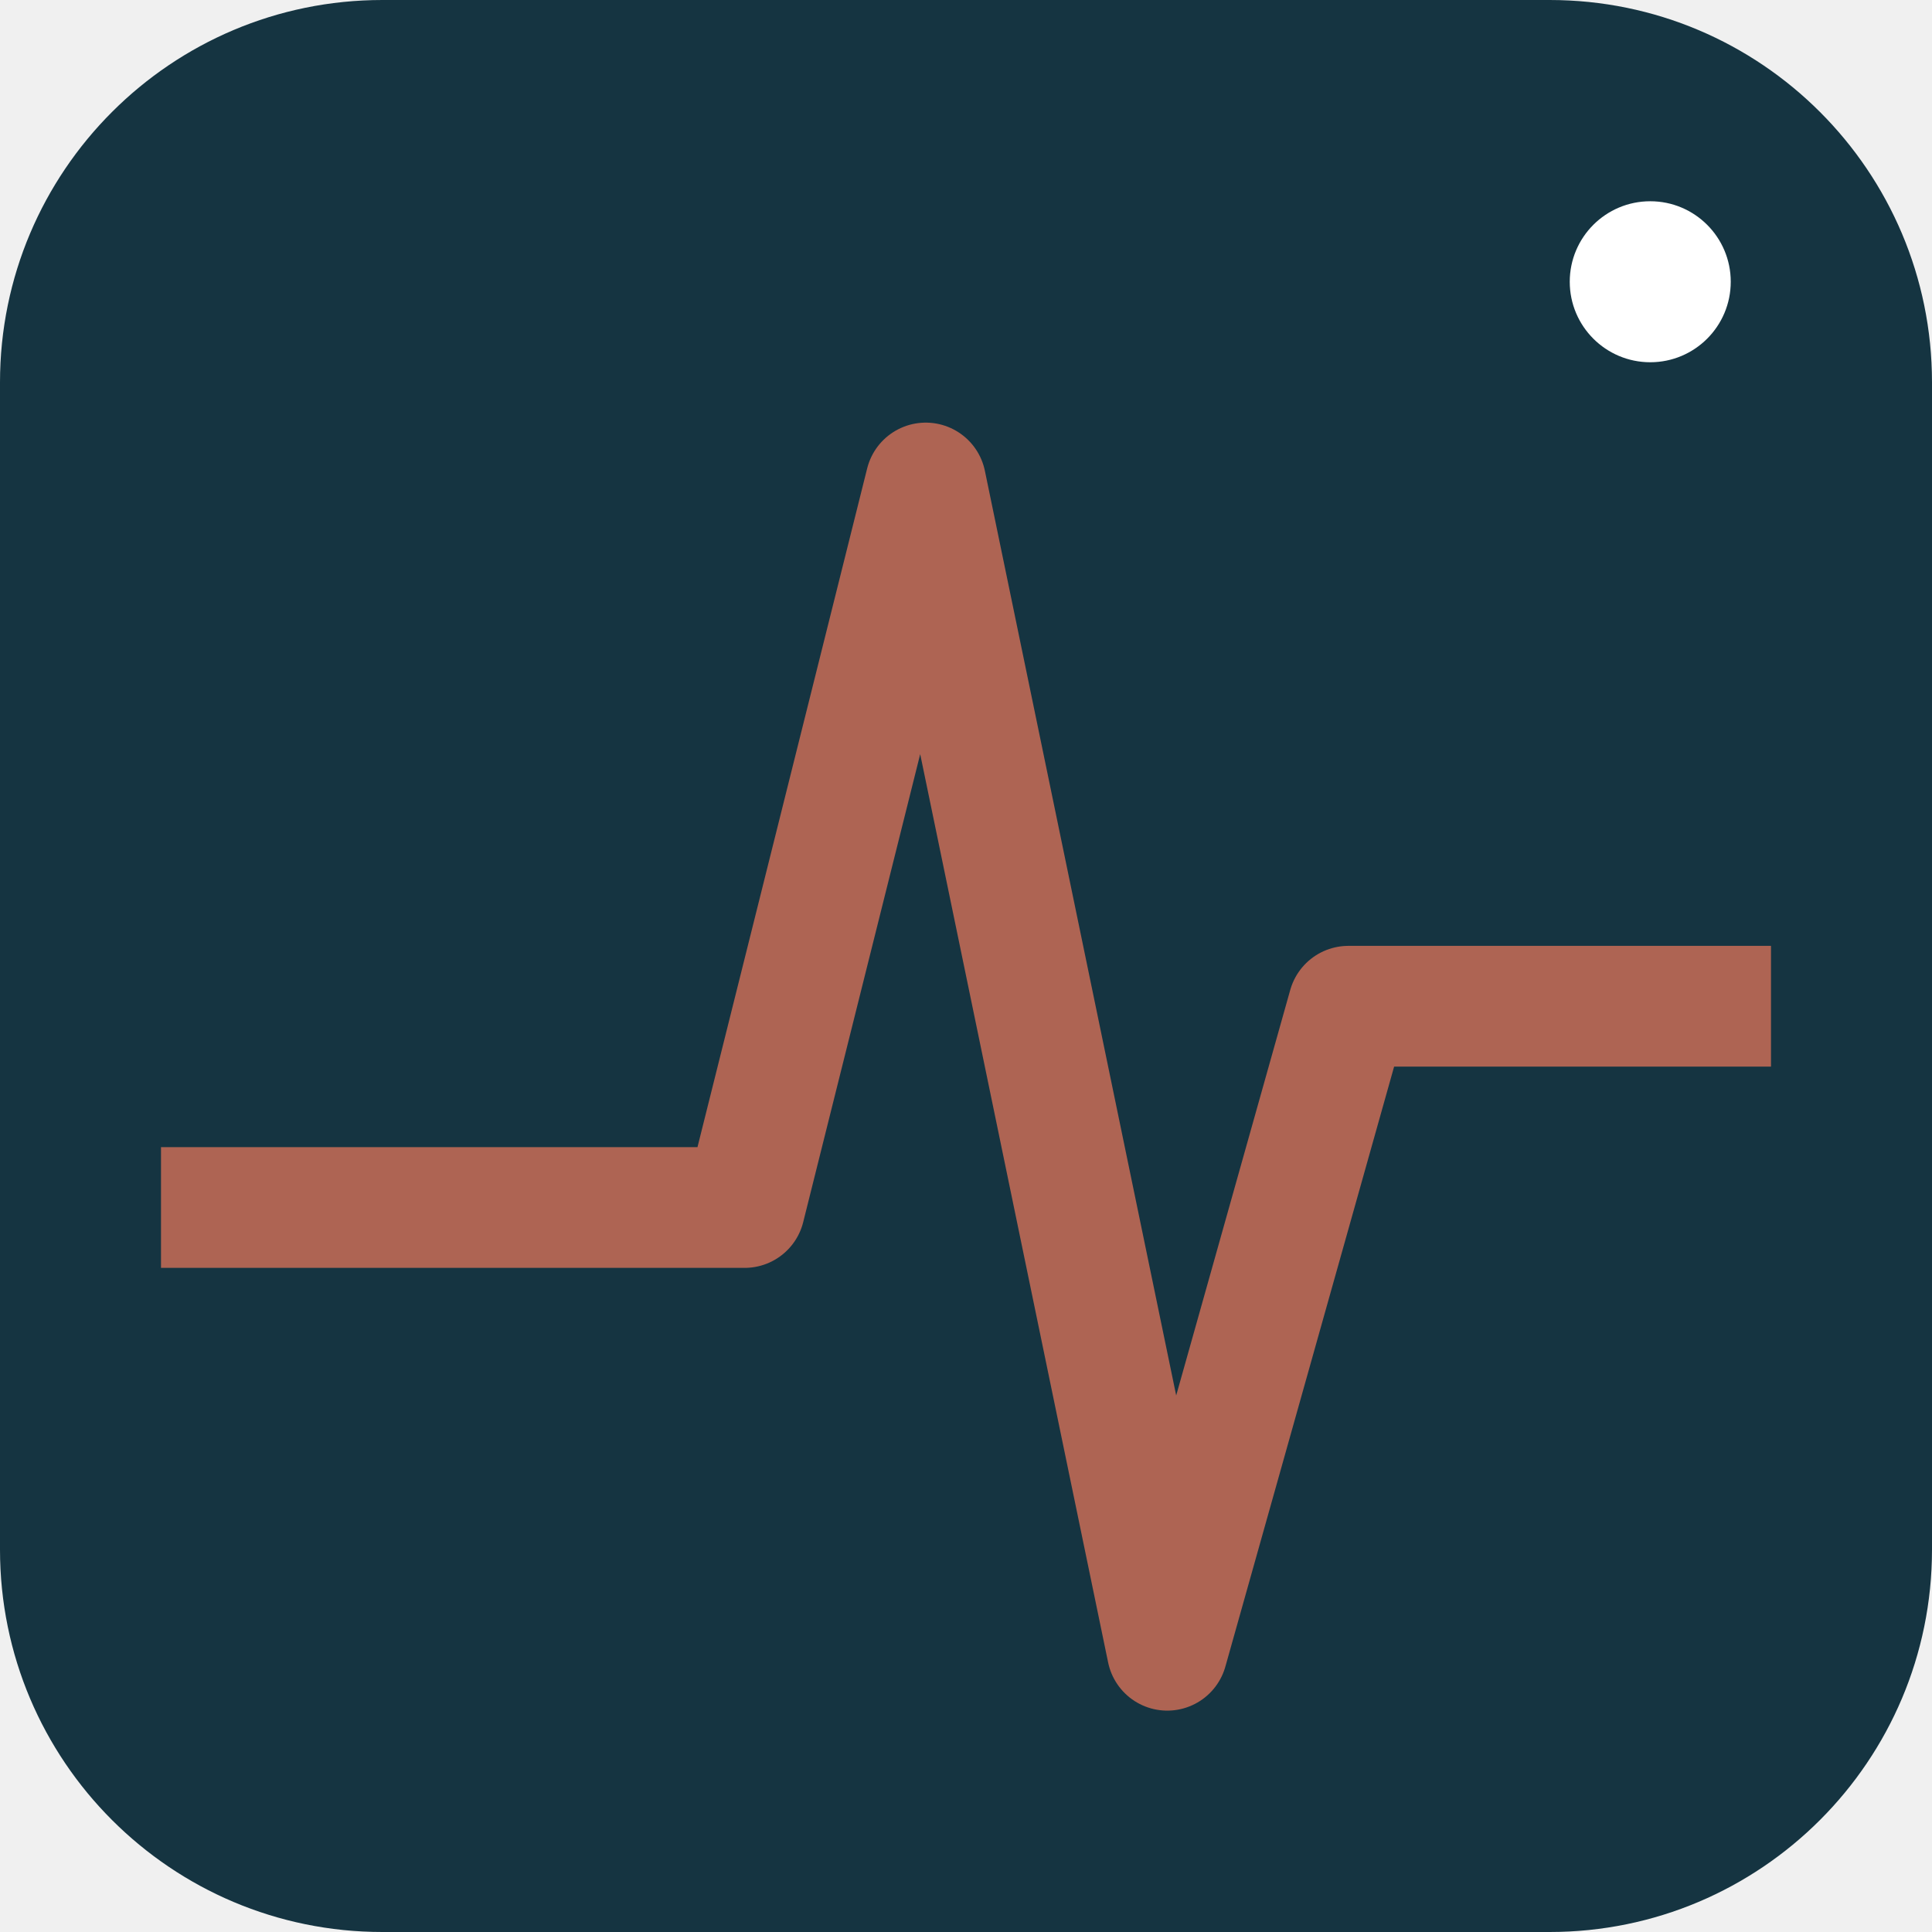
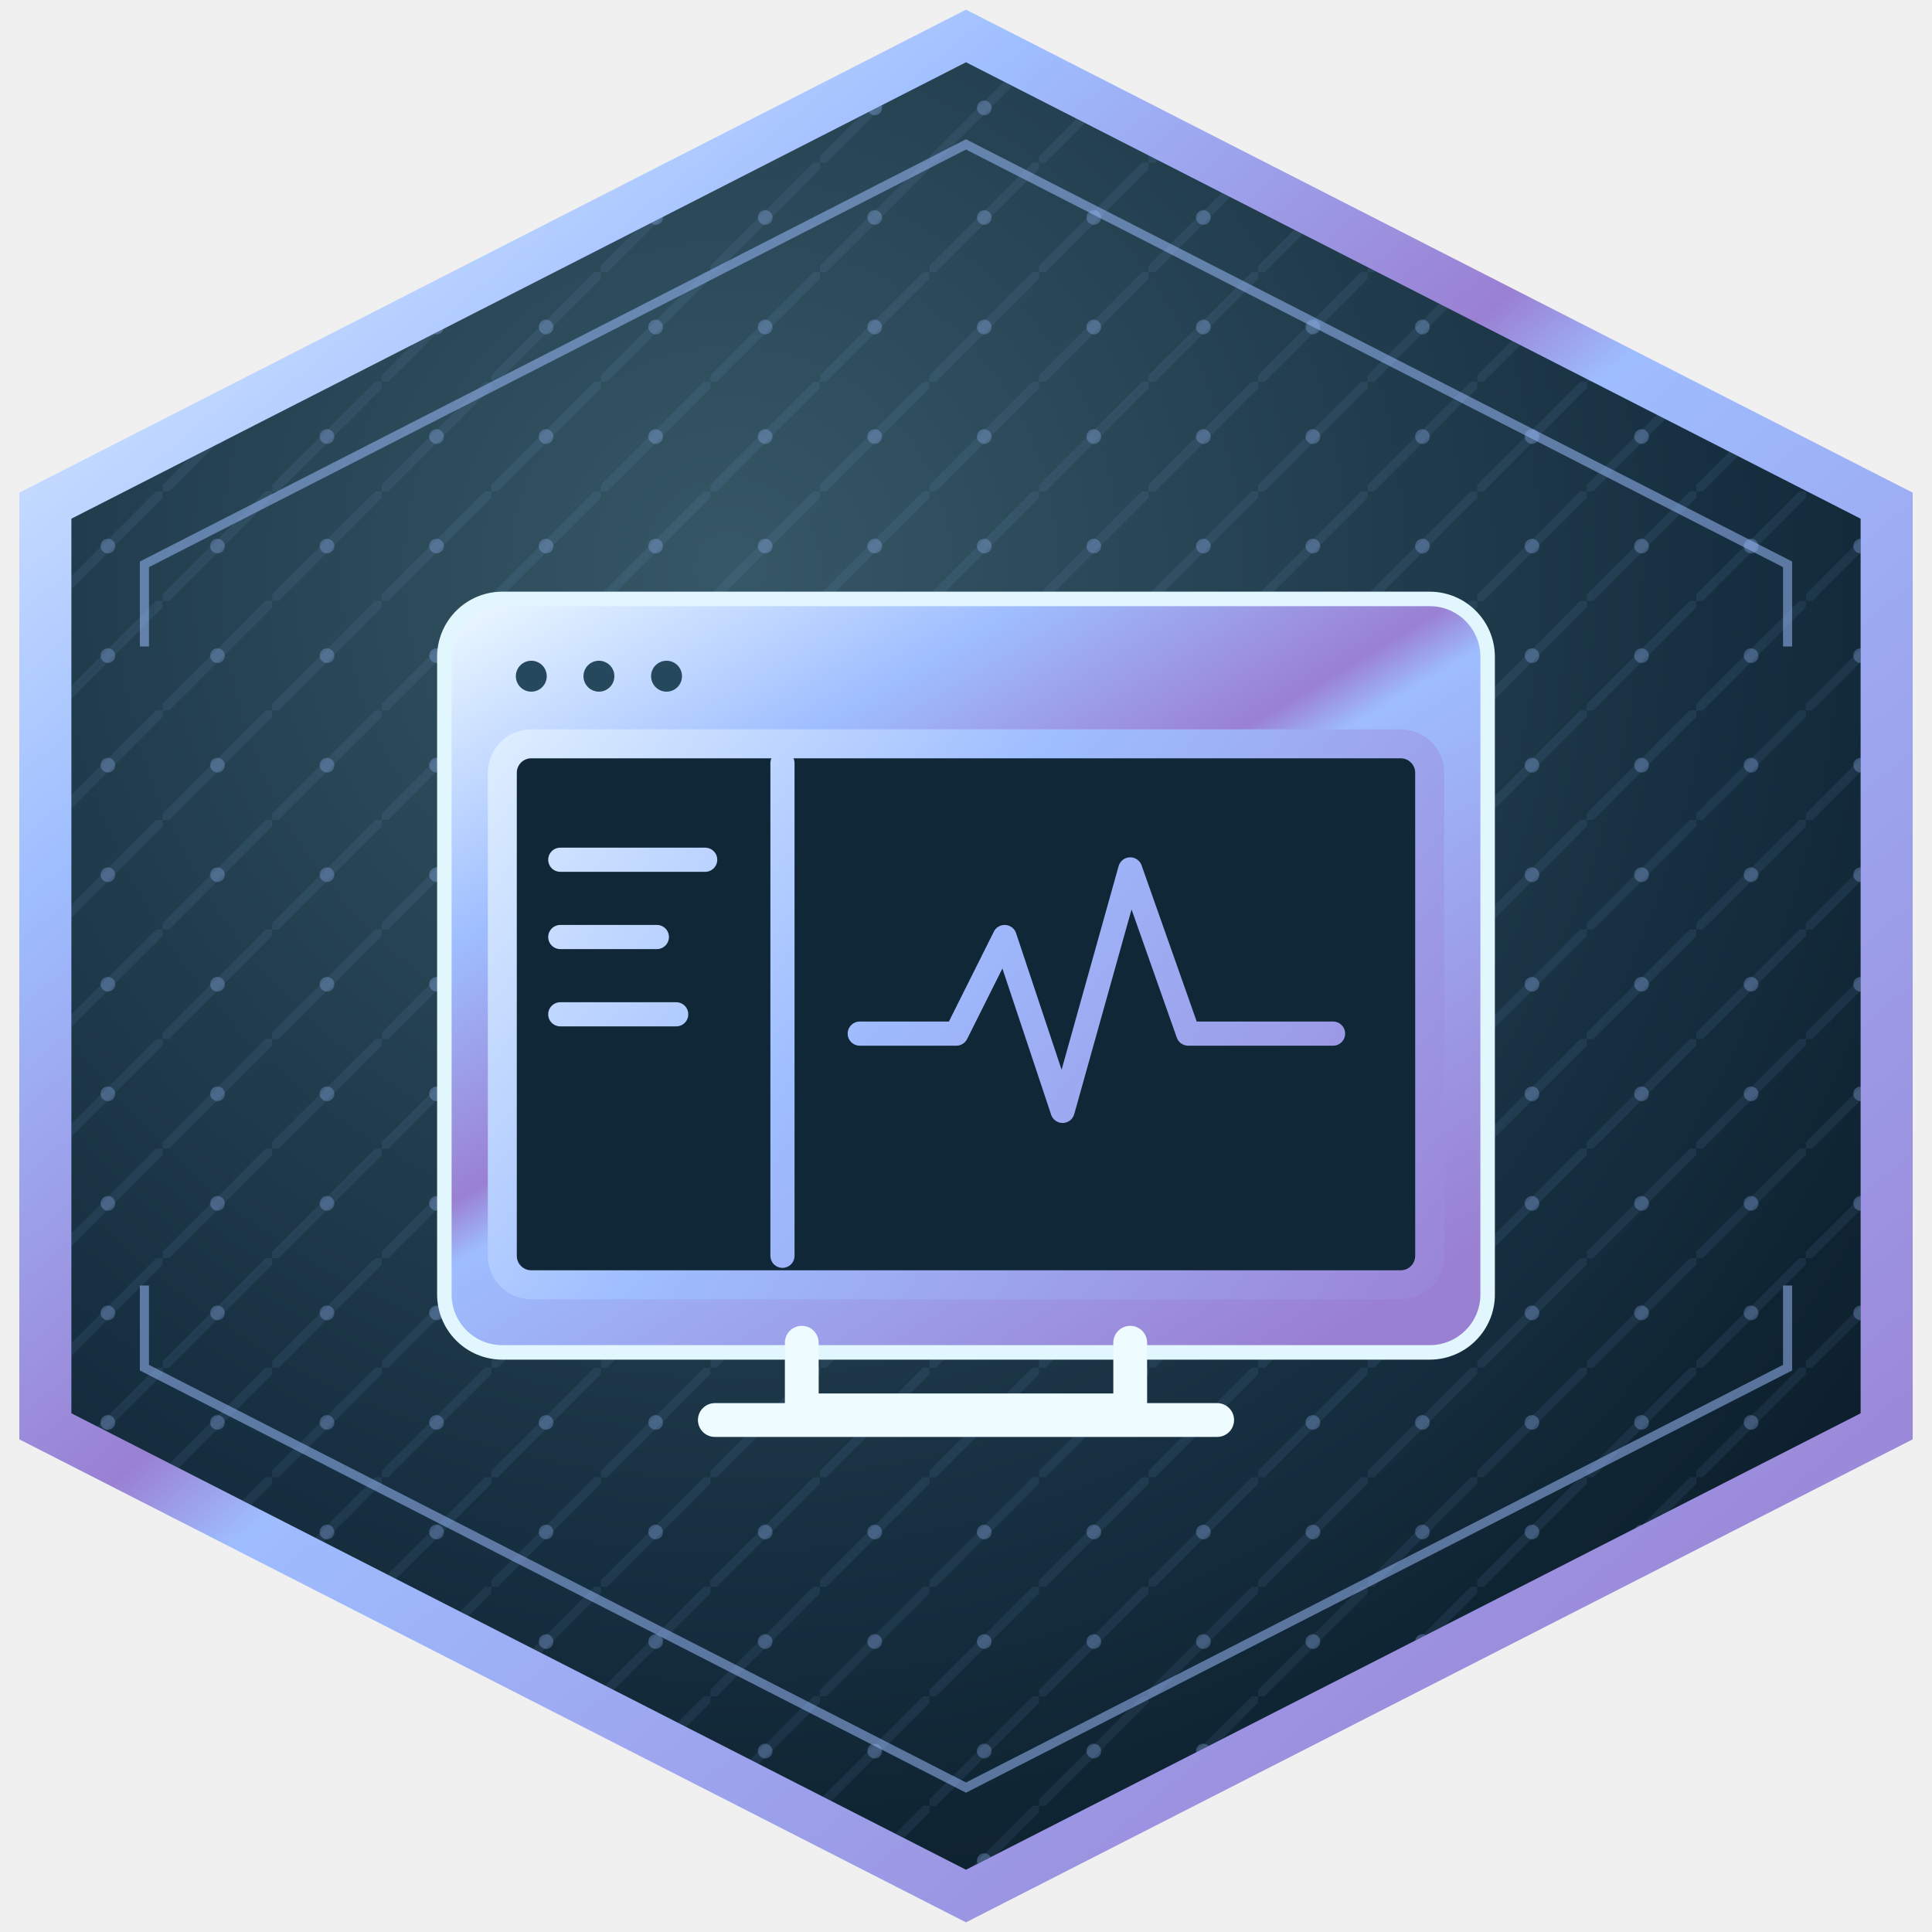
- <svg xmlns="http://www.w3.org/2000/svg" viewBox="0 0 96 96" role="img">
-   <rect width="96" height="96" rx="19" fill="#153441" />
-   <path d="M8 60 H37 l9 -36 12 58 9 -32 H88" fill="none" stroke="#ae6453" stroke-width="6" stroke-linejoin="round" />
-   <circle cx="82" cy="14" r="4" fill="#fff" />
+ <svg xmlns="http://www.w3.org/2000/svg" width="200" height="200" viewBox="0 0 200 200" role="img" aria-labelledby="title desc">
+   <defs>
+     <linearGradient id="metal" x2=".82" y2="1">
+       <stop stop-color="#effbff" />
+       <stop offset=".28" stop-color="#9ebdff" />
+       <stop offset=".48" stop-color="#9a80d3" />
+       <stop offset=".53" stop-color="#9ebdff" />
+       <stop offset="1" stop-color="#9a80d3" />
+     </linearGradient>
+     <linearGradient id="light" gradientUnits="userSpaceOnUse" x1="48" y1="60" x2="152" y2="140">
+       <stop stop-color="#effbff" />
+       <stop offset=".45" stop-color="#9ebdff" />
+       <stop offset="1" stop-color="#9a80d3" />
+     </linearGradient>
+     <radialGradient id="field" cx=".37" cy=".28" r=".85">
+       <stop stop-color="#365766" />
+       <stop offset=".65" stop-color="#162f40" />
+       <stop offset="1" stop-color="#091a26" />
+     </radialGradient>
+     <pattern id="etch" width="12" height="12" patternUnits="userSpaceOnUse">
+       <path d="M0 12 12 0" stroke="#9ebdff" stroke-opacity=".08" />
+       <circle cx="6" cy="6" r=".8" fill="#9ebdff" opacity=".3" />
+     </pattern>
+   </defs>
+   <path d="M100 1 198 51v98l-98 50-98-50V51Z" fill="url(#metal)" />
+   <g transform="translate(100 100) scale(.945) translate(-100 -100)">
+     <path d="M100 1 198 51v98l-98 50-98-50V51Z" fill="url(#field)" />
+     <path d="M100 1 198 51v98l-98 50-98-50V51Z" fill="url(#etch)" />
+     <path d="M10 65v-9l90-46 90 46v9M10 135v9l90 46 90-46v-9" fill="none" stroke="#9ebdff" opacity=".52" />
+   </g>
+   <g fill="none" stroke-linejoin="round" stroke-linecap="round">
+     <rect x="46" y="62" width="108" height="78" rx="6" fill="url(#metal)" stroke="#e1f6fd" stroke-width="1.5" />
+     <rect x="52" y="77" width="96" height="56" rx="3" fill="#102737" stroke="url(#light)" stroke-width="3" />
+     <path d="M83 139v7h34v-7m-43 8h52" stroke="#eefbff" stroke-width="3.5" />
+     <path d="M81 79v51M58 89h15m-15 8h10m-10 8h12M89 107h10l5-10 6 18 7-25 6 17h15" stroke="url(#light)" stroke-width="2.5" />
+     <circle cx="55" cy="70" r="1.6" fill="#26485c" />
+     <circle cx="62" cy="70" r="1.6" fill="#26485c" />
+     <circle cx="69" cy="70" r="1.6" fill="#26485c" />
+   </g>
</svg>
